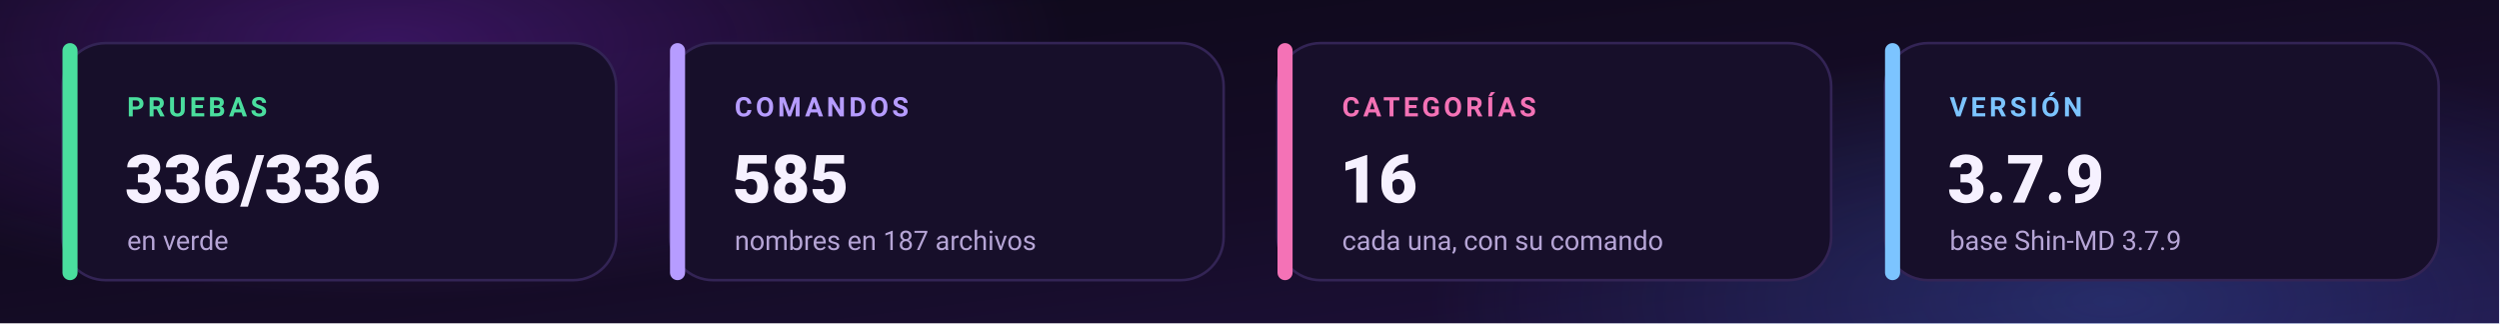
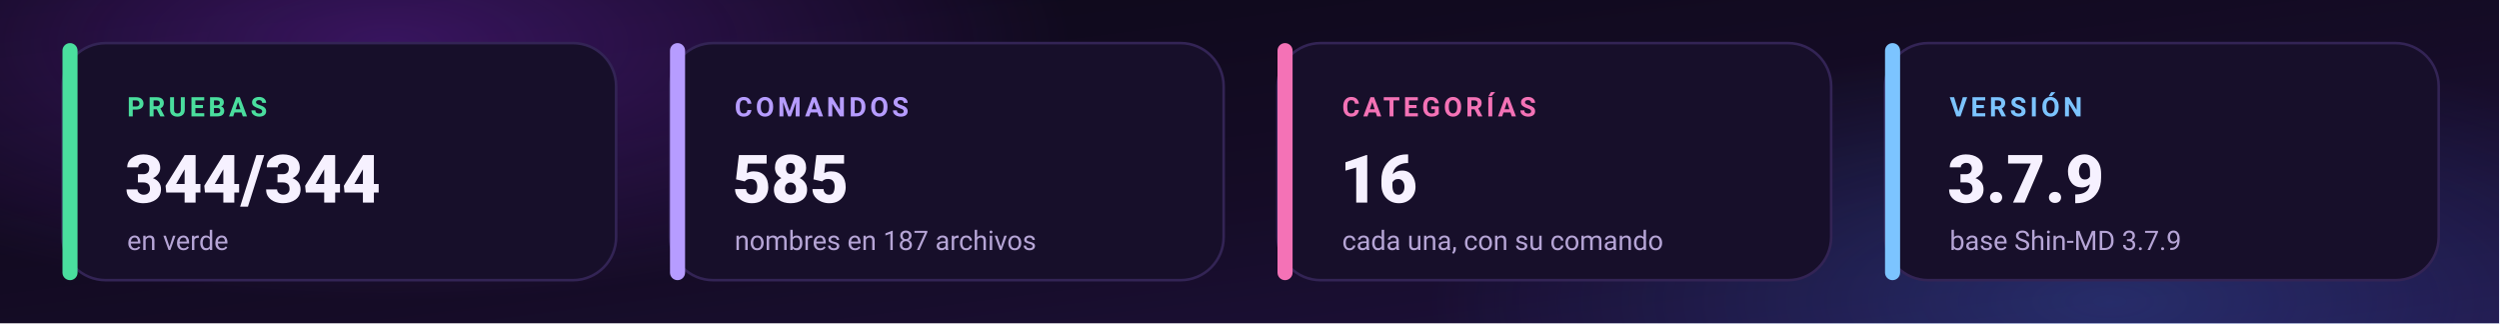
- <svg xmlns="http://www.w3.org/2000/svg" viewBox="0 0 1160 150" width="1160" height="150" role="img" aria-label="Cifras reales de Ado-Bot: 336 pruebas, 585 nombres de comando, 16 categorías, versión 3.7.9">
+ <svg xmlns="http://www.w3.org/2000/svg" viewBox="0 0 1160 150" width="1160" height="150" role="img" aria-label="Cifras reales de Ado-Bot: 344 pruebas, 585 nombres de comando, 16 categorías, versión 3.7.9">
  <defs>
    <style>
@keyframes vaiven { 0% { transform: translateX(-620px) } 100% { transform: translateX(1500px) } }
@keyframes respirar { 0%,100% { opacity: .45 } 50% { opacity: .8 } }
@keyframes latir { 0%,100% { opacity: .25; transform: scale(1) } 50% { opacity: .7; transform: scale(1.35) } }
@keyframes recorrer { 0% { transform: translateX(-320px) } 100% { transform: translateX(1240px) } }
.brillo { animation: vaiven 11s linear infinite; }
.halo { animation: respirar 9s ease-in-out infinite; }
.punto { animation: latir 5s ease-in-out infinite; transform-origin: center; }
.destello { animation: recorrer 7s ease-in-out infinite; }
@media (prefers-reduced-motion: reduce) {
  .brillo, .halo, .punto, .destello { animation: none }
}</style>
    <linearGradient id="fondo" x1="0" y1="0" x2="1" y2="1">
      <stop offset="0" stop-color="#0C0817" />
      <stop offset=".55" stop-color="#150C26" />
      <stop offset="1" stop-color="#1F1140" />
    </linearGradient>
    <radialGradient id="haloA" cx="0.5" cy="0.5" r="0.5">
      <stop offset="0" stop-color="#8A2BE2" stop-opacity=".34" />
      <stop offset="1" stop-color="#8A2BE2" stop-opacity="0" />
    </radialGradient>
    <radialGradient id="haloB" cx="0.5" cy="0.5" r="0.5">
      <stop offset="0" stop-color="#3E6FD9" stop-opacity=".3" />
      <stop offset="1" stop-color="#3E6FD9" stop-opacity="0" />
    </radialGradient>
    <linearGradient id="tinta" x1="0" y1="0" x2="1" y2="0">
      <stop offset="0" stop-color="#F6F1FF" />
      <stop offset="1" stop-color="#B69CFF" />
    </linearGradient>
    <linearGradient id="lineaFina" x1="0" y1="0" x2="1" y2="0">
      <stop offset="0" stop-color="#2E2149" stop-opacity="0" />
      <stop offset=".5" stop-color="#2E2149" />
      <stop offset="1" stop-color="#2E2149" stop-opacity="0" />
    </linearGradient>
    <linearGradient id="velo" x1="0" y1="0" x2="1" y2="0">
      <stop offset="0" stop-color="#FFFFFF" stop-opacity="0" />
      <stop offset=".5" stop-color="#FFFFFF" stop-opacity=".1" />
      <stop offset="1" stop-color="#FFFFFF" stop-opacity="0" />
    </linearGradient>
    <pattern id="trama" width="26" height="26" patternUnits="userSpaceOnUse">
      <circle cx="1.6" cy="1.6" r="1.6" fill="#B6A5D6" opacity=".3" />
    </pattern>
  </defs>
  <rect width="1160" height="150" fill="url(#fondo)" />
  <ellipse class="halo" cx="180" cy="20" rx="320" ry="120" fill="url(#haloA)" />
  <ellipse class="halo" cx="980" cy="140" rx="320" ry="120" fill="url(#haloB)" />
  <g>
    <rect x="29" y="20" width="257" height="110" rx="20" fill="#170F2A" stroke="#332455" stroke-width="1.2" />
    <rect x="29" y="20" width="7" height="110" rx="3.5" fill="#4ADE9E" />
    <text x="59" y="54" font-family="-apple-system, BlinkMacSystemFont, &quot;SF Pro Display&quot;, &quot;Segoe UI&quot;, Roboto, Helvetica, Arial, sans-serif" font-size="12.5" font-weight="700" letter-spacing="1.6" fill="#4ADE9E">PRUEBAS</text>
-     <text x="58" y="94" font-family="-apple-system, BlinkMacSystemFont, &quot;SF Pro Display&quot;, &quot;Segoe UI&quot;, Roboto, Helvetica, Arial, sans-serif" font-size="31" font-weight="800" fill="#F6F1FF">336/336</text>
+     <text x="58" y="94" font-family="-apple-system, BlinkMacSystemFont, &quot;SF Pro Display&quot;, &quot;Segoe UI&quot;, Roboto, Helvetica, Arial, sans-serif" font-size="31" font-weight="800" fill="#F6F1FF">344/344</text>
    <text x="59" y="116" font-family="-apple-system, BlinkMacSystemFont, &quot;SF Pro Display&quot;, &quot;Segoe UI&quot;, Roboto, Helvetica, Arial, sans-serif" font-size="12.5" fill="#B6A5D6">en verde</text>
  </g>
  <g>
    <rect x="311" y="20" width="257" height="110" rx="20" fill="#170F2A" stroke="#332455" stroke-width="1.2" />
    <rect x="311" y="20" width="7" height="110" rx="3.5" fill="#B69CFF" />
    <text x="341" y="54" font-family="-apple-system, BlinkMacSystemFont, &quot;SF Pro Display&quot;, &quot;Segoe UI&quot;, Roboto, Helvetica, Arial, sans-serif" font-size="12.5" font-weight="700" letter-spacing="1.6" fill="#B69CFF">COMANDOS</text>
    <text x="340" y="94" font-family="-apple-system, BlinkMacSystemFont, &quot;SF Pro Display&quot;, &quot;Segoe UI&quot;, Roboto, Helvetica, Arial, sans-serif" font-size="31" font-weight="800" fill="#F6F1FF">585</text>
    <text x="341" y="116" font-family="-apple-system, BlinkMacSystemFont, &quot;SF Pro Display&quot;, &quot;Segoe UI&quot;, Roboto, Helvetica, Arial, sans-serif" font-size="12.5" fill="#B6A5D6">nombres en 187 archivos</text>
  </g>
  <g>
    <rect x="593" y="20" width="257" height="110" rx="20" fill="#170F2A" stroke="#332455" stroke-width="1.2" />
    <rect x="593" y="20" width="7" height="110" rx="3.5" fill="#F472B6" />
    <text x="623" y="54" font-family="-apple-system, BlinkMacSystemFont, &quot;SF Pro Display&quot;, &quot;Segoe UI&quot;, Roboto, Helvetica, Arial, sans-serif" font-size="12.5" font-weight="700" letter-spacing="1.6" fill="#F472B6">CATEGORÍAS</text>
    <text x="622" y="94" font-family="-apple-system, BlinkMacSystemFont, &quot;SF Pro Display&quot;, &quot;Segoe UI&quot;, Roboto, Helvetica, Arial, sans-serif" font-size="31" font-weight="800" fill="#F6F1FF">16</text>
    <text x="623" y="116" font-family="-apple-system, BlinkMacSystemFont, &quot;SF Pro Display&quot;, &quot;Segoe UI&quot;, Roboto, Helvetica, Arial, sans-serif" font-size="12.5" fill="#B6A5D6">cada una, con su comando</text>
  </g>
  <g>
    <rect x="875" y="20" width="257" height="110" rx="20" fill="#170F2A" stroke="#332455" stroke-width="1.2" />
    <rect x="875" y="20" width="7" height="110" rx="3.5" fill="#7CC4FF" />
    <text x="905" y="54" font-family="-apple-system, BlinkMacSystemFont, &quot;SF Pro Display&quot;, &quot;Segoe UI&quot;, Roboto, Helvetica, Arial, sans-serif" font-size="12.5" font-weight="700" letter-spacing="1.6" fill="#7CC4FF">VERSIÓN</text>
    <text x="904" y="94" font-family="-apple-system, BlinkMacSystemFont, &quot;SF Pro Display&quot;, &quot;Segoe UI&quot;, Roboto, Helvetica, Arial, sans-serif" font-size="31" font-weight="800" fill="#F6F1FF">3.7.9</text>
    <text x="905" y="116" font-family="-apple-system, BlinkMacSystemFont, &quot;SF Pro Display&quot;, &quot;Segoe UI&quot;, Roboto, Helvetica, Arial, sans-serif" font-size="12.5" fill="#B6A5D6">base Shin-MD 3.7.9</text>
  </g>
</svg>
